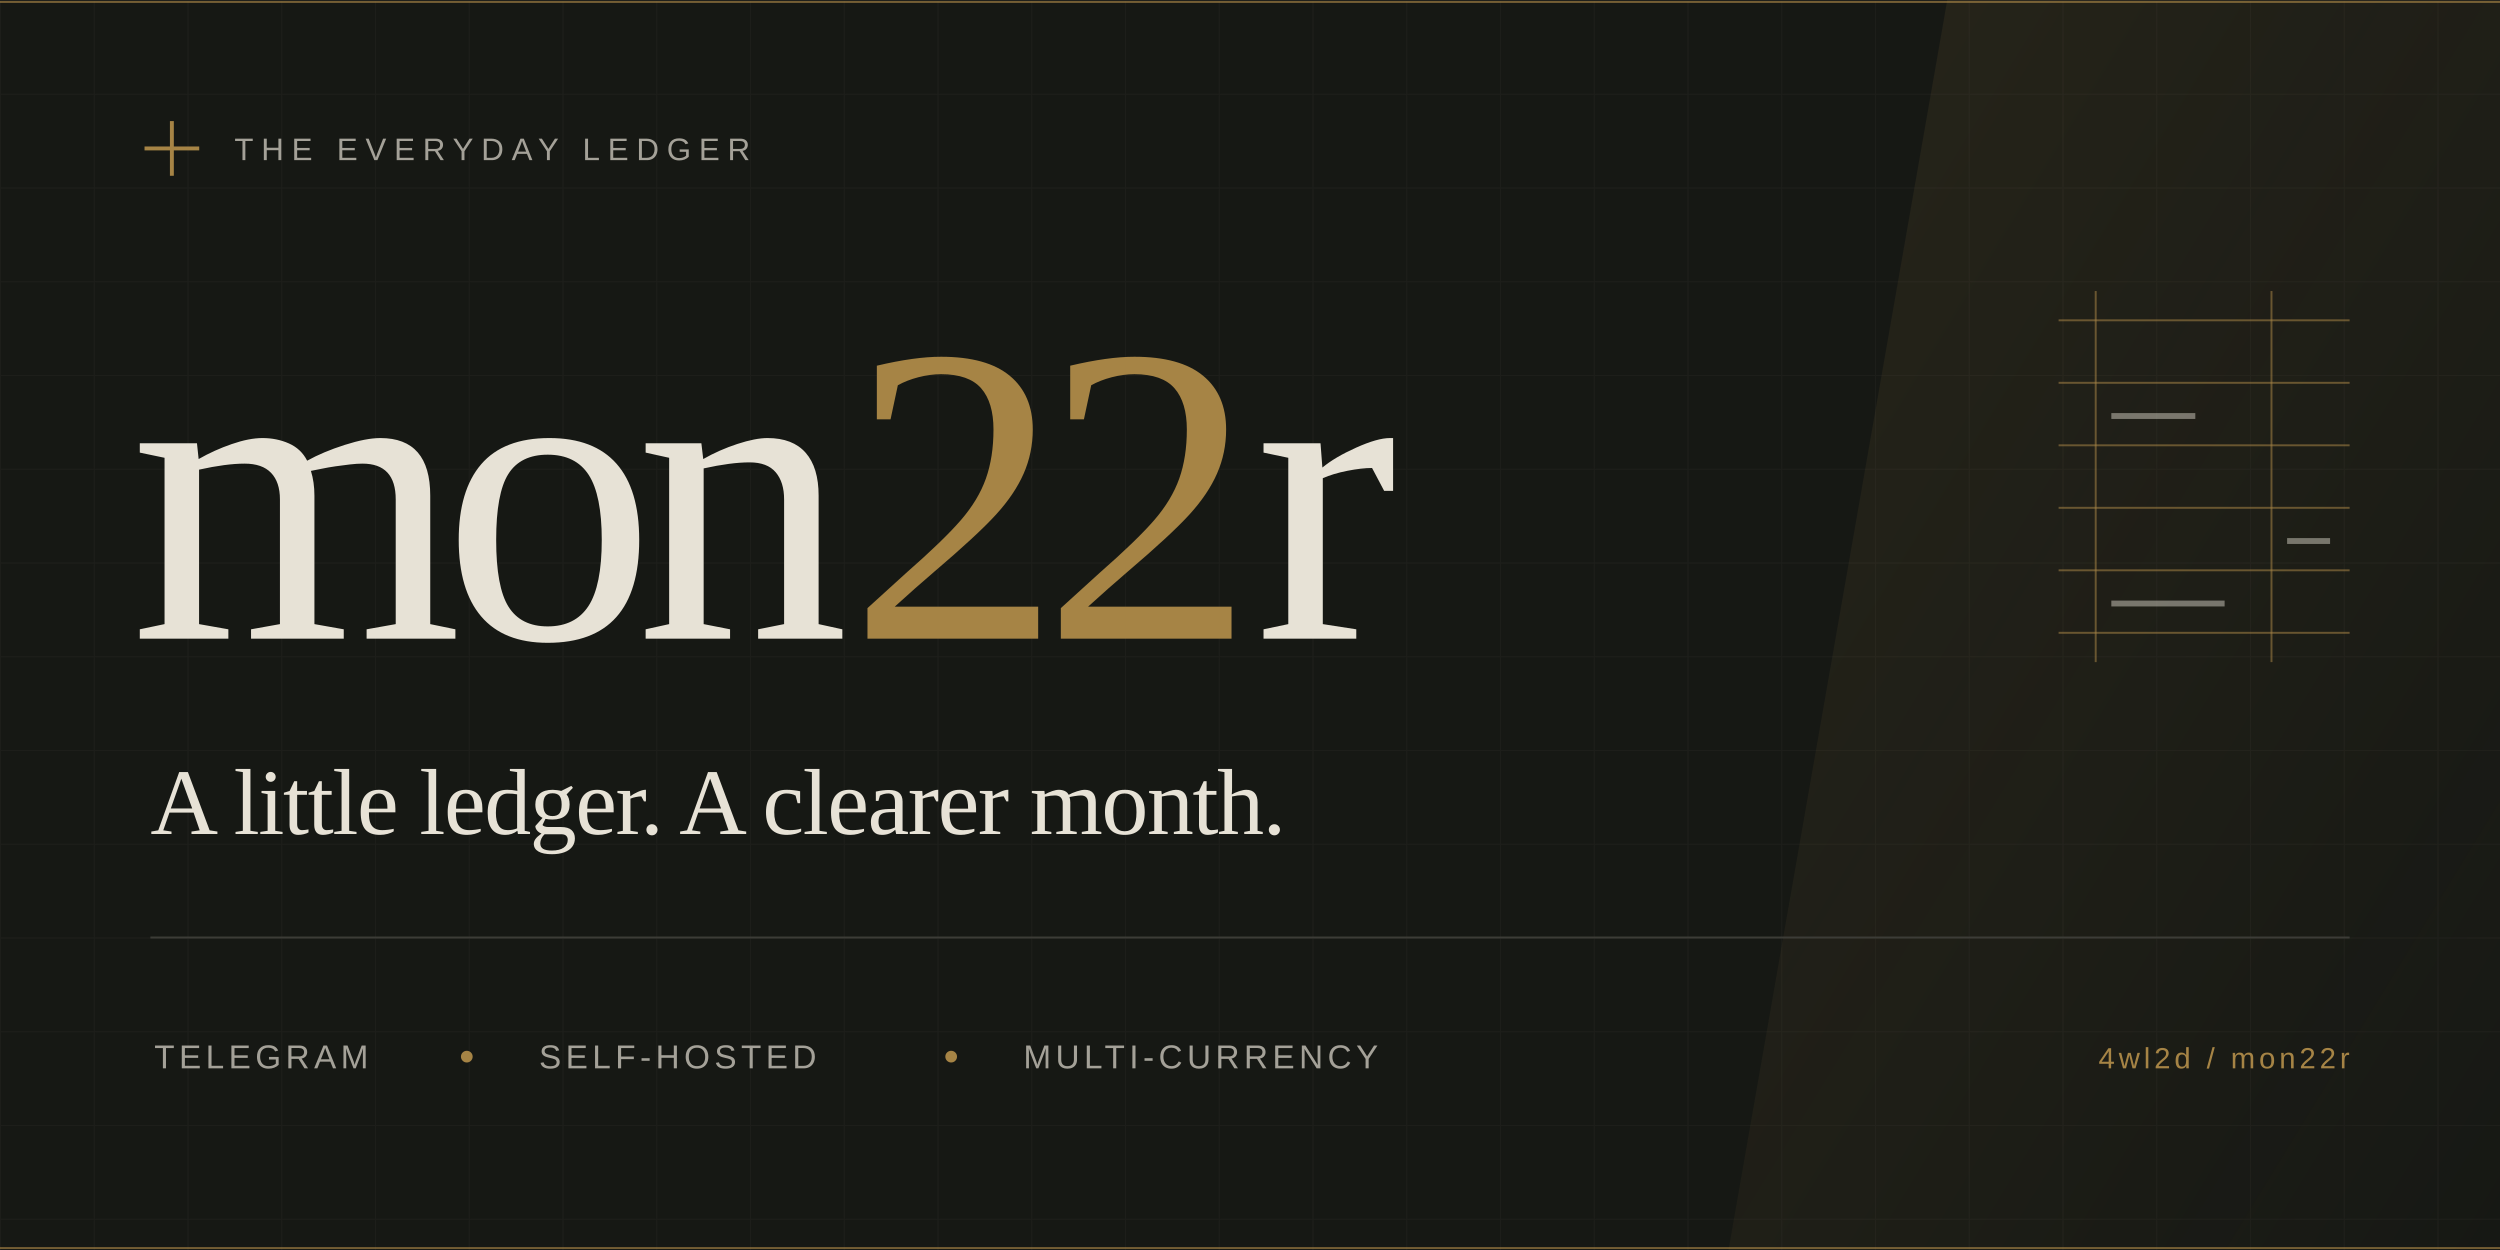
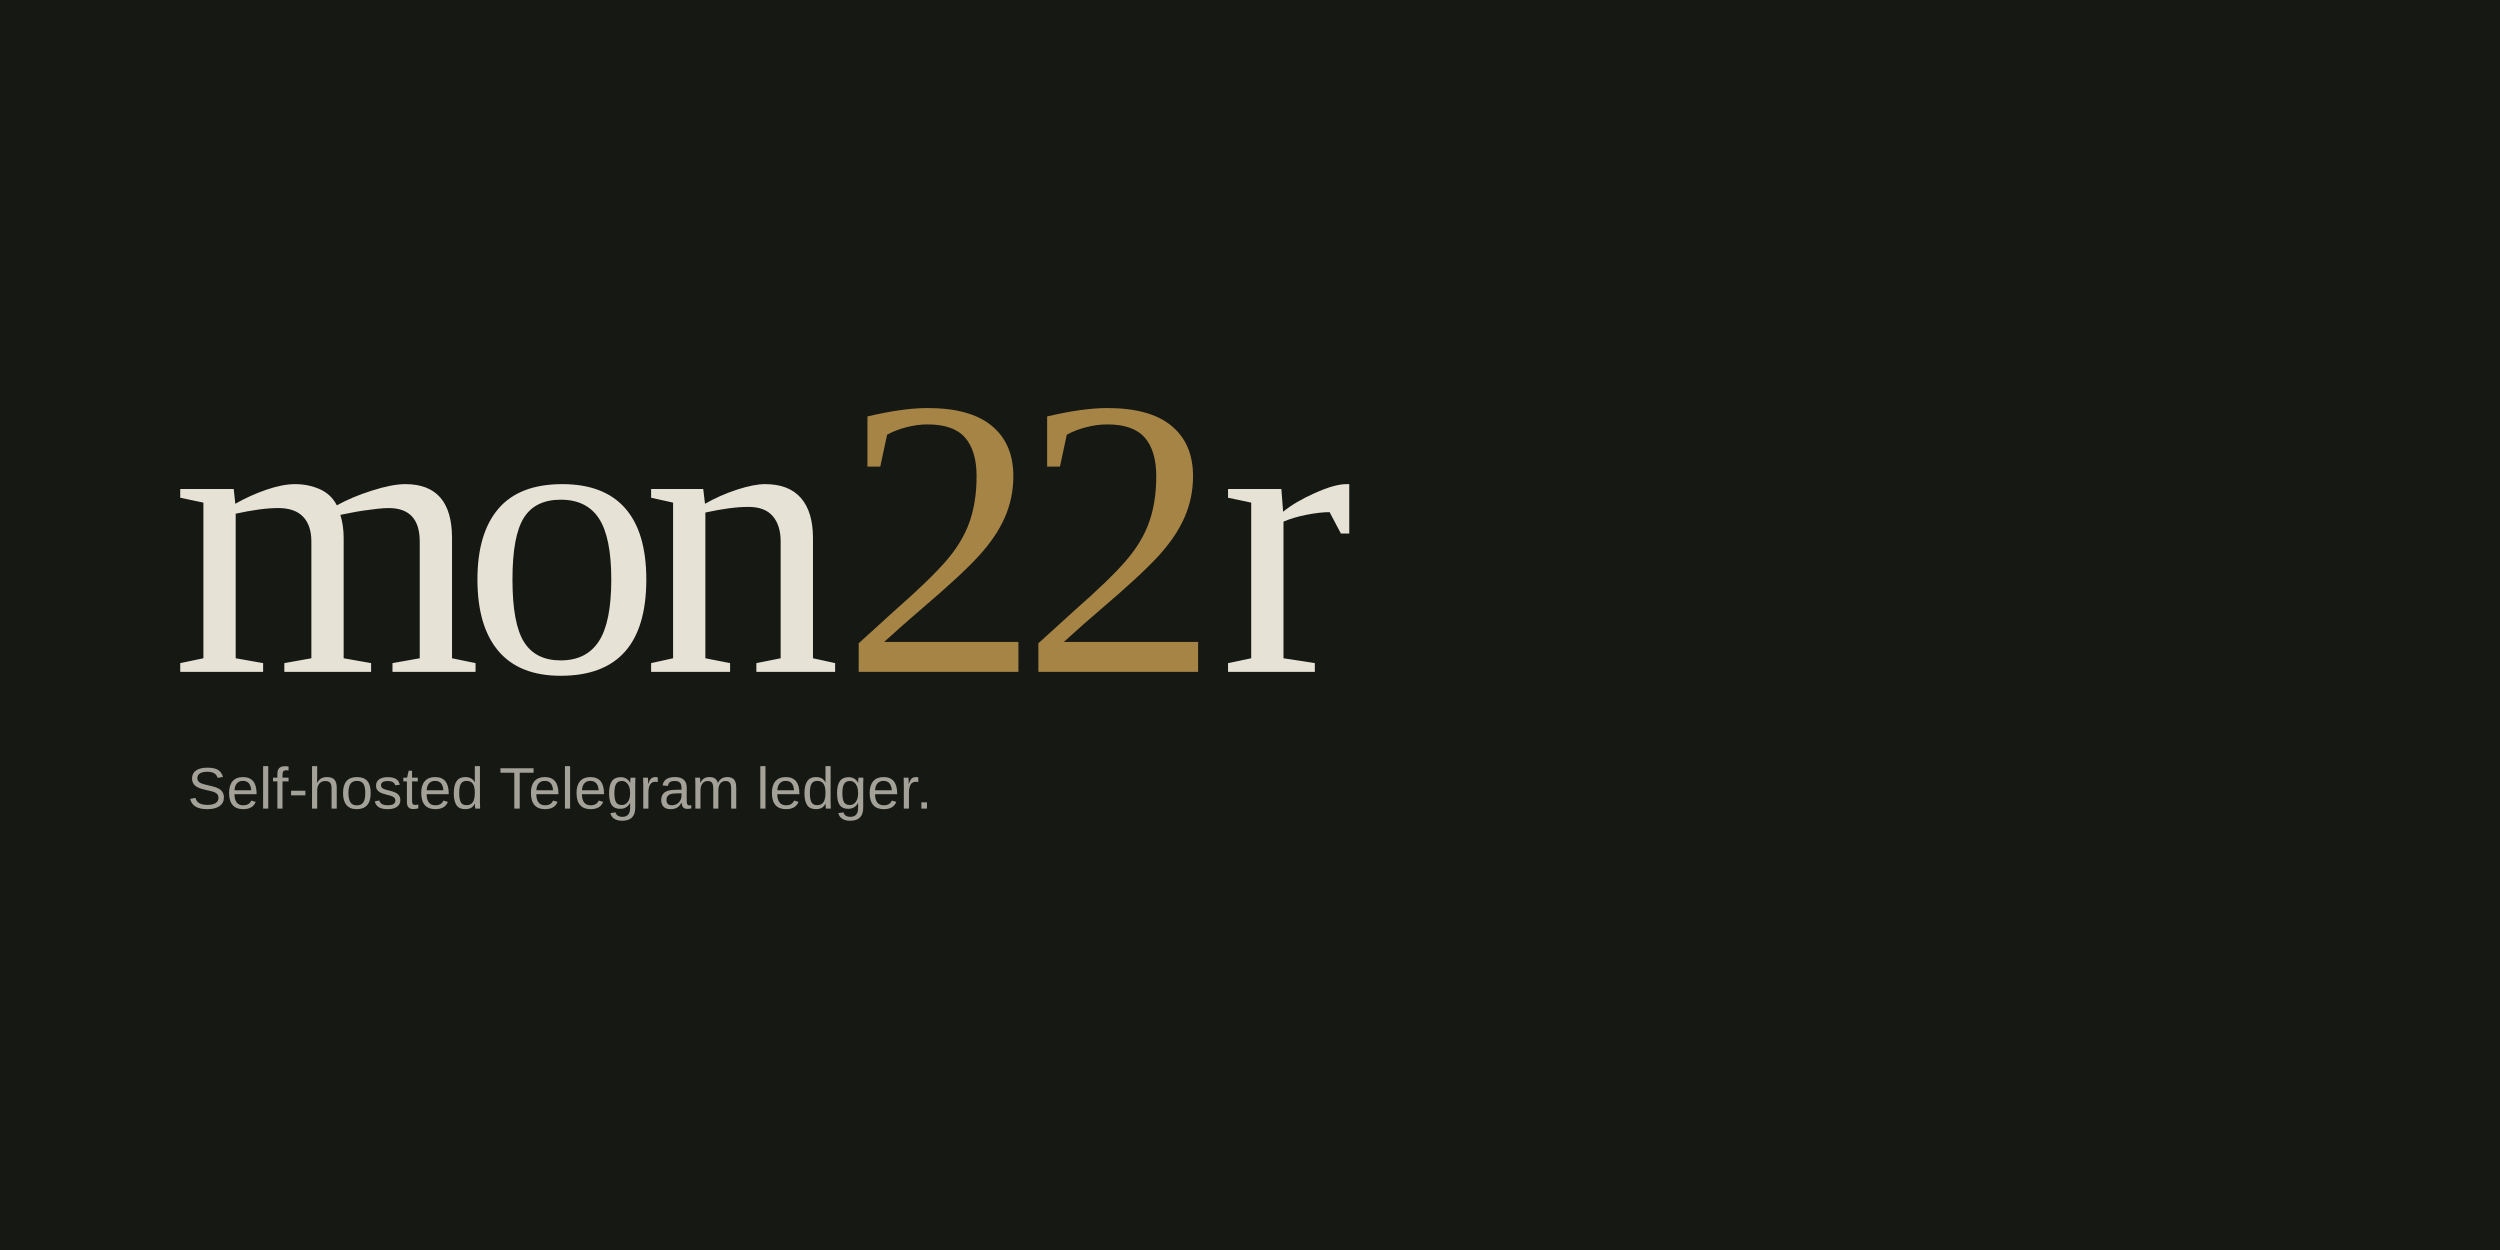
<svg xmlns="http://www.w3.org/2000/svg" width="1280" height="640" viewBox="0 0 1280 640" role="img" aria-labelledby="title desc">
-   <defs>
-     <pattern id="ruling" width="48" height="48" patternUnits="userSpaceOnUse">
-       <path d="M48 0H0V48" fill="none" stroke="#e7e2d6" stroke-opacity="0.035" />
-     </pattern>
-     <linearGradient id="glow" x1="0" y1="0" x2="1" y2="1">
-       <stop offset="0" stop-color="#a68445" stop-opacity="0.12" />
-       <stop offset="1" stop-color="#a68445" stop-opacity="0" />
-     </linearGradient>
-   </defs>
  <rect width="1280" height="640" fill="#161814" />
-   <rect width="1280" height="640" fill="url(#ruling)" />
-   <path d="M997 0H1280V640H885Z" fill="url(#glow)" />
-   <path d="M0 1H1280M0 639H1280" stroke="#a68445" stroke-opacity="0.65" />
-   <g font-family="'IBM Plex Sans', Arial, sans-serif">
-     <path d="M74 76h28m-14-14v28" stroke="#a68445" stroke-width="2" />
-     <text x="120" y="82" fill="#a4a198" font-size="16" letter-spacing="4">THE EVERYDAY LEDGER</text>
-     <text x="67" y="327" fill="#e7e2d6" font-family="Fraunces, Georgia, 'Times New Roman', serif" font-size="218" letter-spacing="-10">mon<tspan fill="#a68445">22</tspan>r</text>
-     <text x="77" y="427" fill="#e7e2d6" font-family="Fraunces, Georgia, 'Times New Roman', serif" font-size="48" letter-spacing="-0.7">A little ledger. A clearer month.</text>
-     <path d="M77 480H1203" stroke="#3c3c37" />
-     <g fill="#a4a198" font-size="17" letter-spacing="2.3">
-       <text x="79" y="547">TELEGRAM</text>
-       <text x="276" y="547">SELF-HOSTED</text>
-       <text x="524" y="547">MULTI-CURRENCY</text>
-     </g>
-     <g fill="#a68445">
-       <circle cx="239" cy="541" r="3" />
-       <circle cx="487" cy="541" r="3" />
-     </g>
-     <text x="1203" y="547" text-anchor="end" fill="#a68445" font-size="15" letter-spacing="2">4wl2d / mon22r</text>
-   </g>
-   <g transform="translate(1054 164)" fill="none" stroke="#a68445" stroke-opacity="0.55">
-     <path d="M0 0H149M0 32H149M0 64H149M0 96H149M0 128H149M0 160H149" />
-     <path d="M19-15V175M109-15V175" />
-     <path d="M27 49h43m47 64h22m-112 32h58" stroke="#e7e2d6" stroke-opacity="0.45" stroke-width="3" />
-   </g>
+   <text x="88" y="344" fill="#e7e2d6" font-family="Georgia, 'Times New Roman', serif" font-size="204" font-weight="400" letter-spacing="-10">mon<tspan fill="#a68445">22</tspan>r</text>
+   <text x="96" y="414" fill="#a4a198" font-family="Arial, Helvetica, sans-serif" font-size="30" font-weight="400">Self-hosted Telegram ledger.</text>
</svg>
